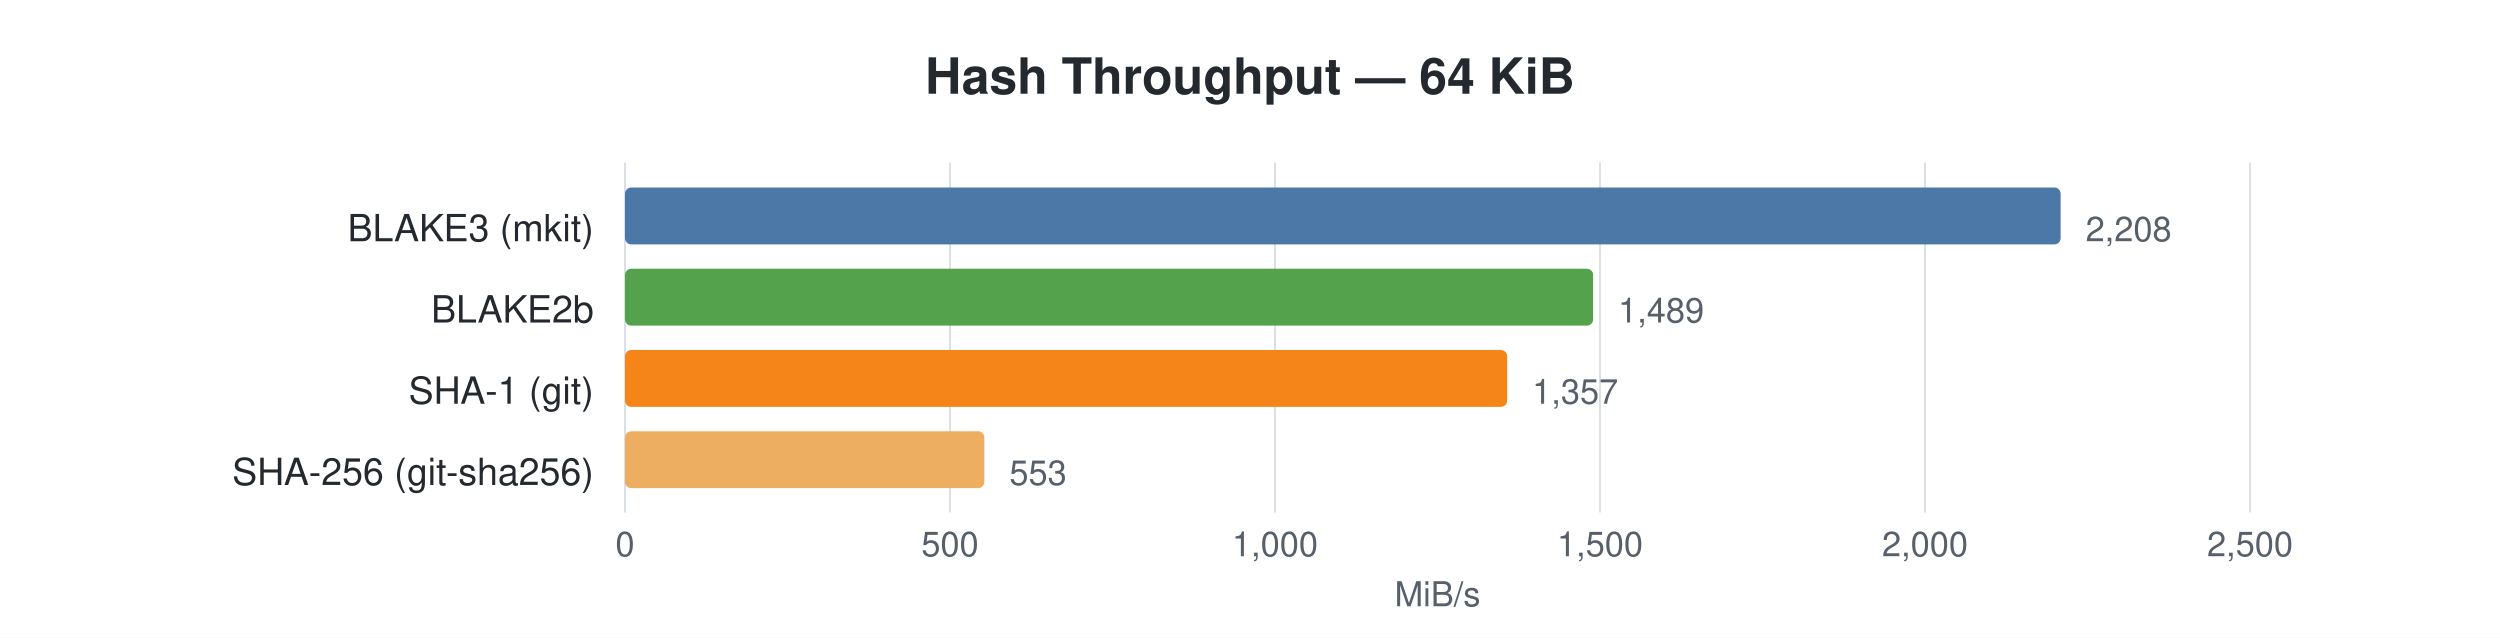
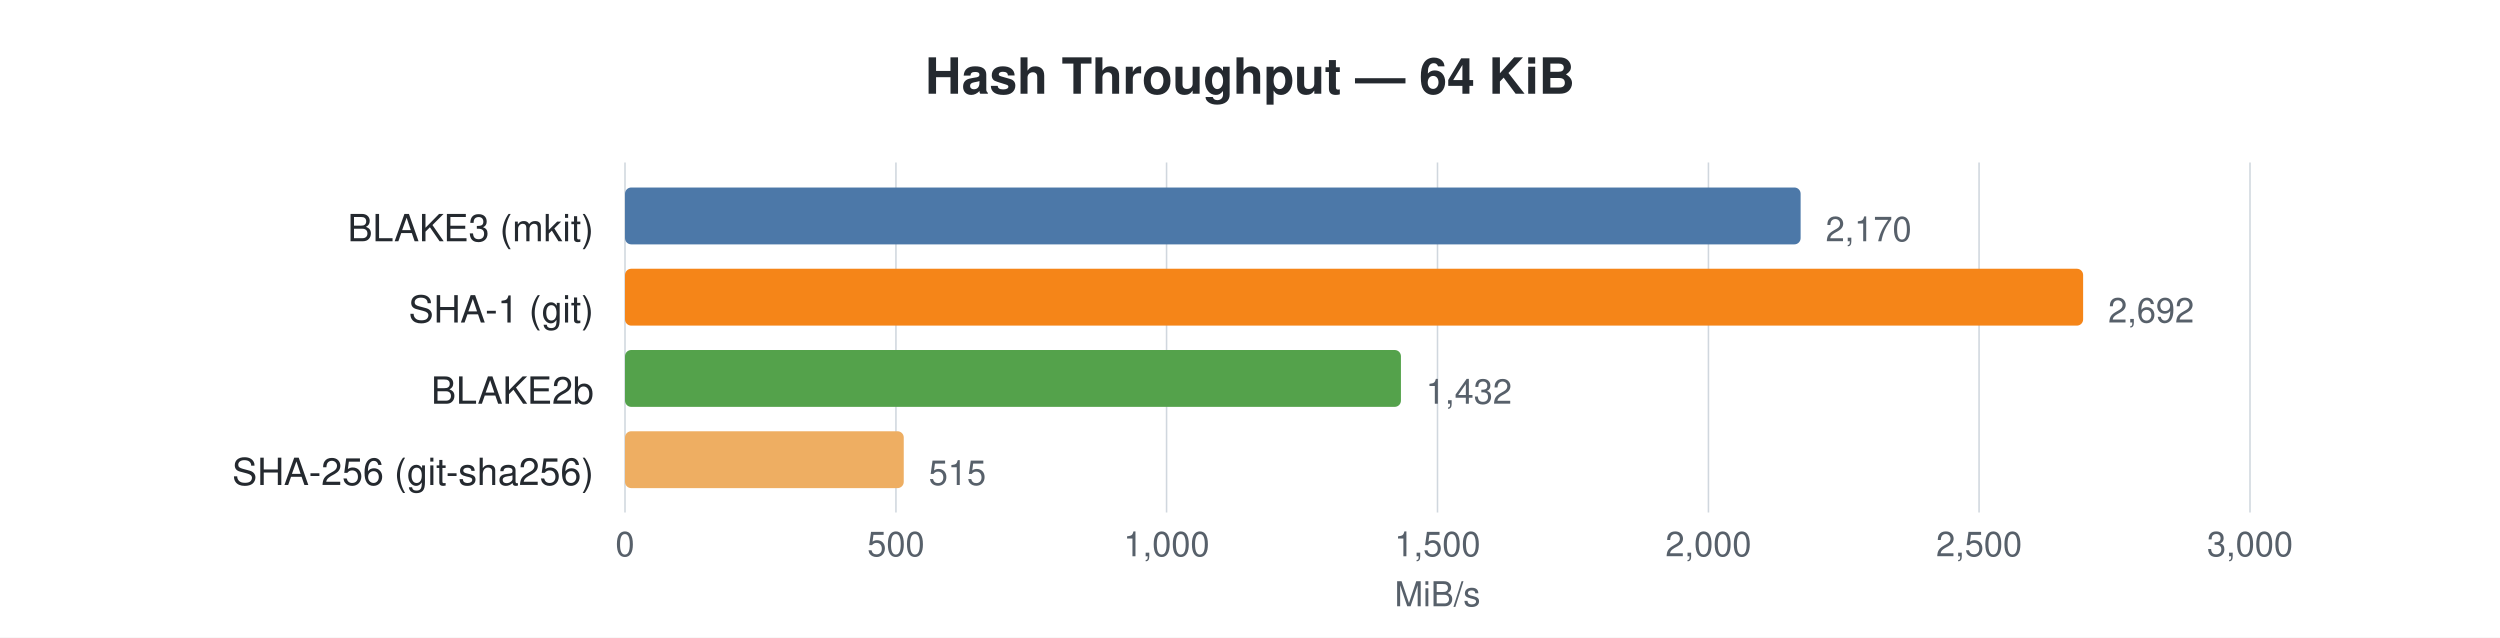
<svg xmlns="http://www.w3.org/2000/svg" width="800" height="204" viewBox="0 0 800 204">
  <style>
text { font-family: -apple-system, BlinkMacSystemFont, "Segoe UI", Helvetica, Arial, sans-serif; }
.title { font-size: 16px; font-weight: 600; fill: #24292f; }
.label { font-size: 12px; fill: #24292f; }
.value { font-size: 11px; fill: #57606a; }
.axis-label { font-size: 11px; fill: #57606a; }
.grid { stroke: #d0d7de; stroke-width: 0.5; }
</style>
  <rect width="100%" height="100%" fill="white" />
  <text x="400.0" y="30" text-anchor="middle" class="title">Hash Throughput — 64 KiB</text>
  <line x1="200.0" y1="52.0" x2="200.0" y2="164.0" class="grid" />
  <text x="200.0" y="178.0" text-anchor="middle" class="axis-label">0</text>
-   <line x1="304.0" y1="52.0" x2="304.0" y2="164.0" class="grid" />
-   <text x="304.0" y="178.0" text-anchor="middle" class="axis-label">500</text>
-   <line x1="408.0" y1="52.0" x2="408.0" y2="164.0" class="grid" />
-   <text x="408.0" y="178.0" text-anchor="middle" class="axis-label">1,000</text>
-   <line x1="512.0" y1="52.0" x2="512.0" y2="164.0" class="grid" />
-   <text x="512.0" y="178.0" text-anchor="middle" class="axis-label">1,500</text>
-   <line x1="616.0" y1="52.0" x2="616.0" y2="164.0" class="grid" />
-   <text x="616.0" y="178.0" text-anchor="middle" class="axis-label">2,000</text>
+   <line x1="286.7" y1="52.0" x2="286.7" y2="164.0" class="grid" />
+   <text x="286.7" y="178.0" text-anchor="middle" class="axis-label">500</text>
+   <line x1="373.3" y1="52.0" x2="373.3" y2="164.0" class="grid" />
+   <text x="373.3" y="178.0" text-anchor="middle" class="axis-label">1,000</text>
+   <line x1="460.0" y1="52.0" x2="460.0" y2="164.0" class="grid" />
+   <text x="460.0" y="178.0" text-anchor="middle" class="axis-label">1,500</text>
+   <line x1="546.7" y1="52.0" x2="546.7" y2="164.0" class="grid" />
+   <text x="546.7" y="178.0" text-anchor="middle" class="axis-label">2,000</text>
+   <line x1="633.3" y1="52.0" x2="633.3" y2="164.0" class="grid" />
+   <text x="633.3" y="178.0" text-anchor="middle" class="axis-label">2,500</text>
  <line x1="720.0" y1="52.0" x2="720.0" y2="164.0" class="grid" />
-   <text x="720.0" y="178.0" text-anchor="middle" class="axis-label">2,500</text>
+   <text x="720.0" y="178.0" text-anchor="middle" class="axis-label">3,000</text>
  <text x="460.0" y="194.0" text-anchor="middle" class="axis-label">MiB/s</text>
  <text x="190.0" y="77.2" text-anchor="end" class="label">BLAKE3 (mkit)</text>
-   <rect x="200.0" y="60.0" width="459.4" height="18.2" rx="2" fill="#4C78A8" />
-   <text x="667.4" y="77.2" class="value">2,208</text>
-   <text x="190.0" y="103.2" text-anchor="end" class="label">BLAKE2b</text>
-   <rect x="200.0" y="86.0" width="309.8" height="18.2" rx="2" fill="#54A24B" />
-   <text x="517.8" y="103.2" class="value">1,489</text>
-   <text x="190.0" y="129.2" text-anchor="end" class="label">SHA-1 (git)</text>
-   <rect x="200.0" y="112.0" width="282.3" height="18.2" rx="2" fill="#F58518" />
-   <text x="490.3" y="129.2" class="value">1,357</text>
+   <rect x="200.0" y="60.0" width="376.2" height="18.2" rx="2" fill="#4C78A8" />
+   <text x="584.2" y="77.2" class="value">2,170</text>
+   <text x="190.0" y="103.2" text-anchor="end" class="label">SHA-1 (git)</text>
+   <rect x="200.0" y="86.0" width="466.6" height="18.2" rx="2" fill="#F58518" />
+   <text x="674.6" y="103.2" class="value">2,692</text>
+   <text x="190.0" y="129.2" text-anchor="end" class="label">BLAKE2b</text>
+   <rect x="200.0" y="112.0" width="248.3" height="18.2" rx="2" fill="#54A24B" />
+   <text x="456.3" y="129.2" class="value">1,432</text>
  <text x="190.0" y="155.2" text-anchor="end" class="label">SHA-256 (git-sha256)</text>
-   <rect x="200.0" y="138.0" width="115.0" height="18.2" rx="2" fill="#EEAE62" />
-   <text x="323.0" y="155.2" class="value">553</text>
+   <rect x="200.0" y="138.0" width="89.2" height="18.2" rx="2" fill="#EEAE62" />
+   <text x="297.2" y="155.2" class="value">515</text>
</svg>
